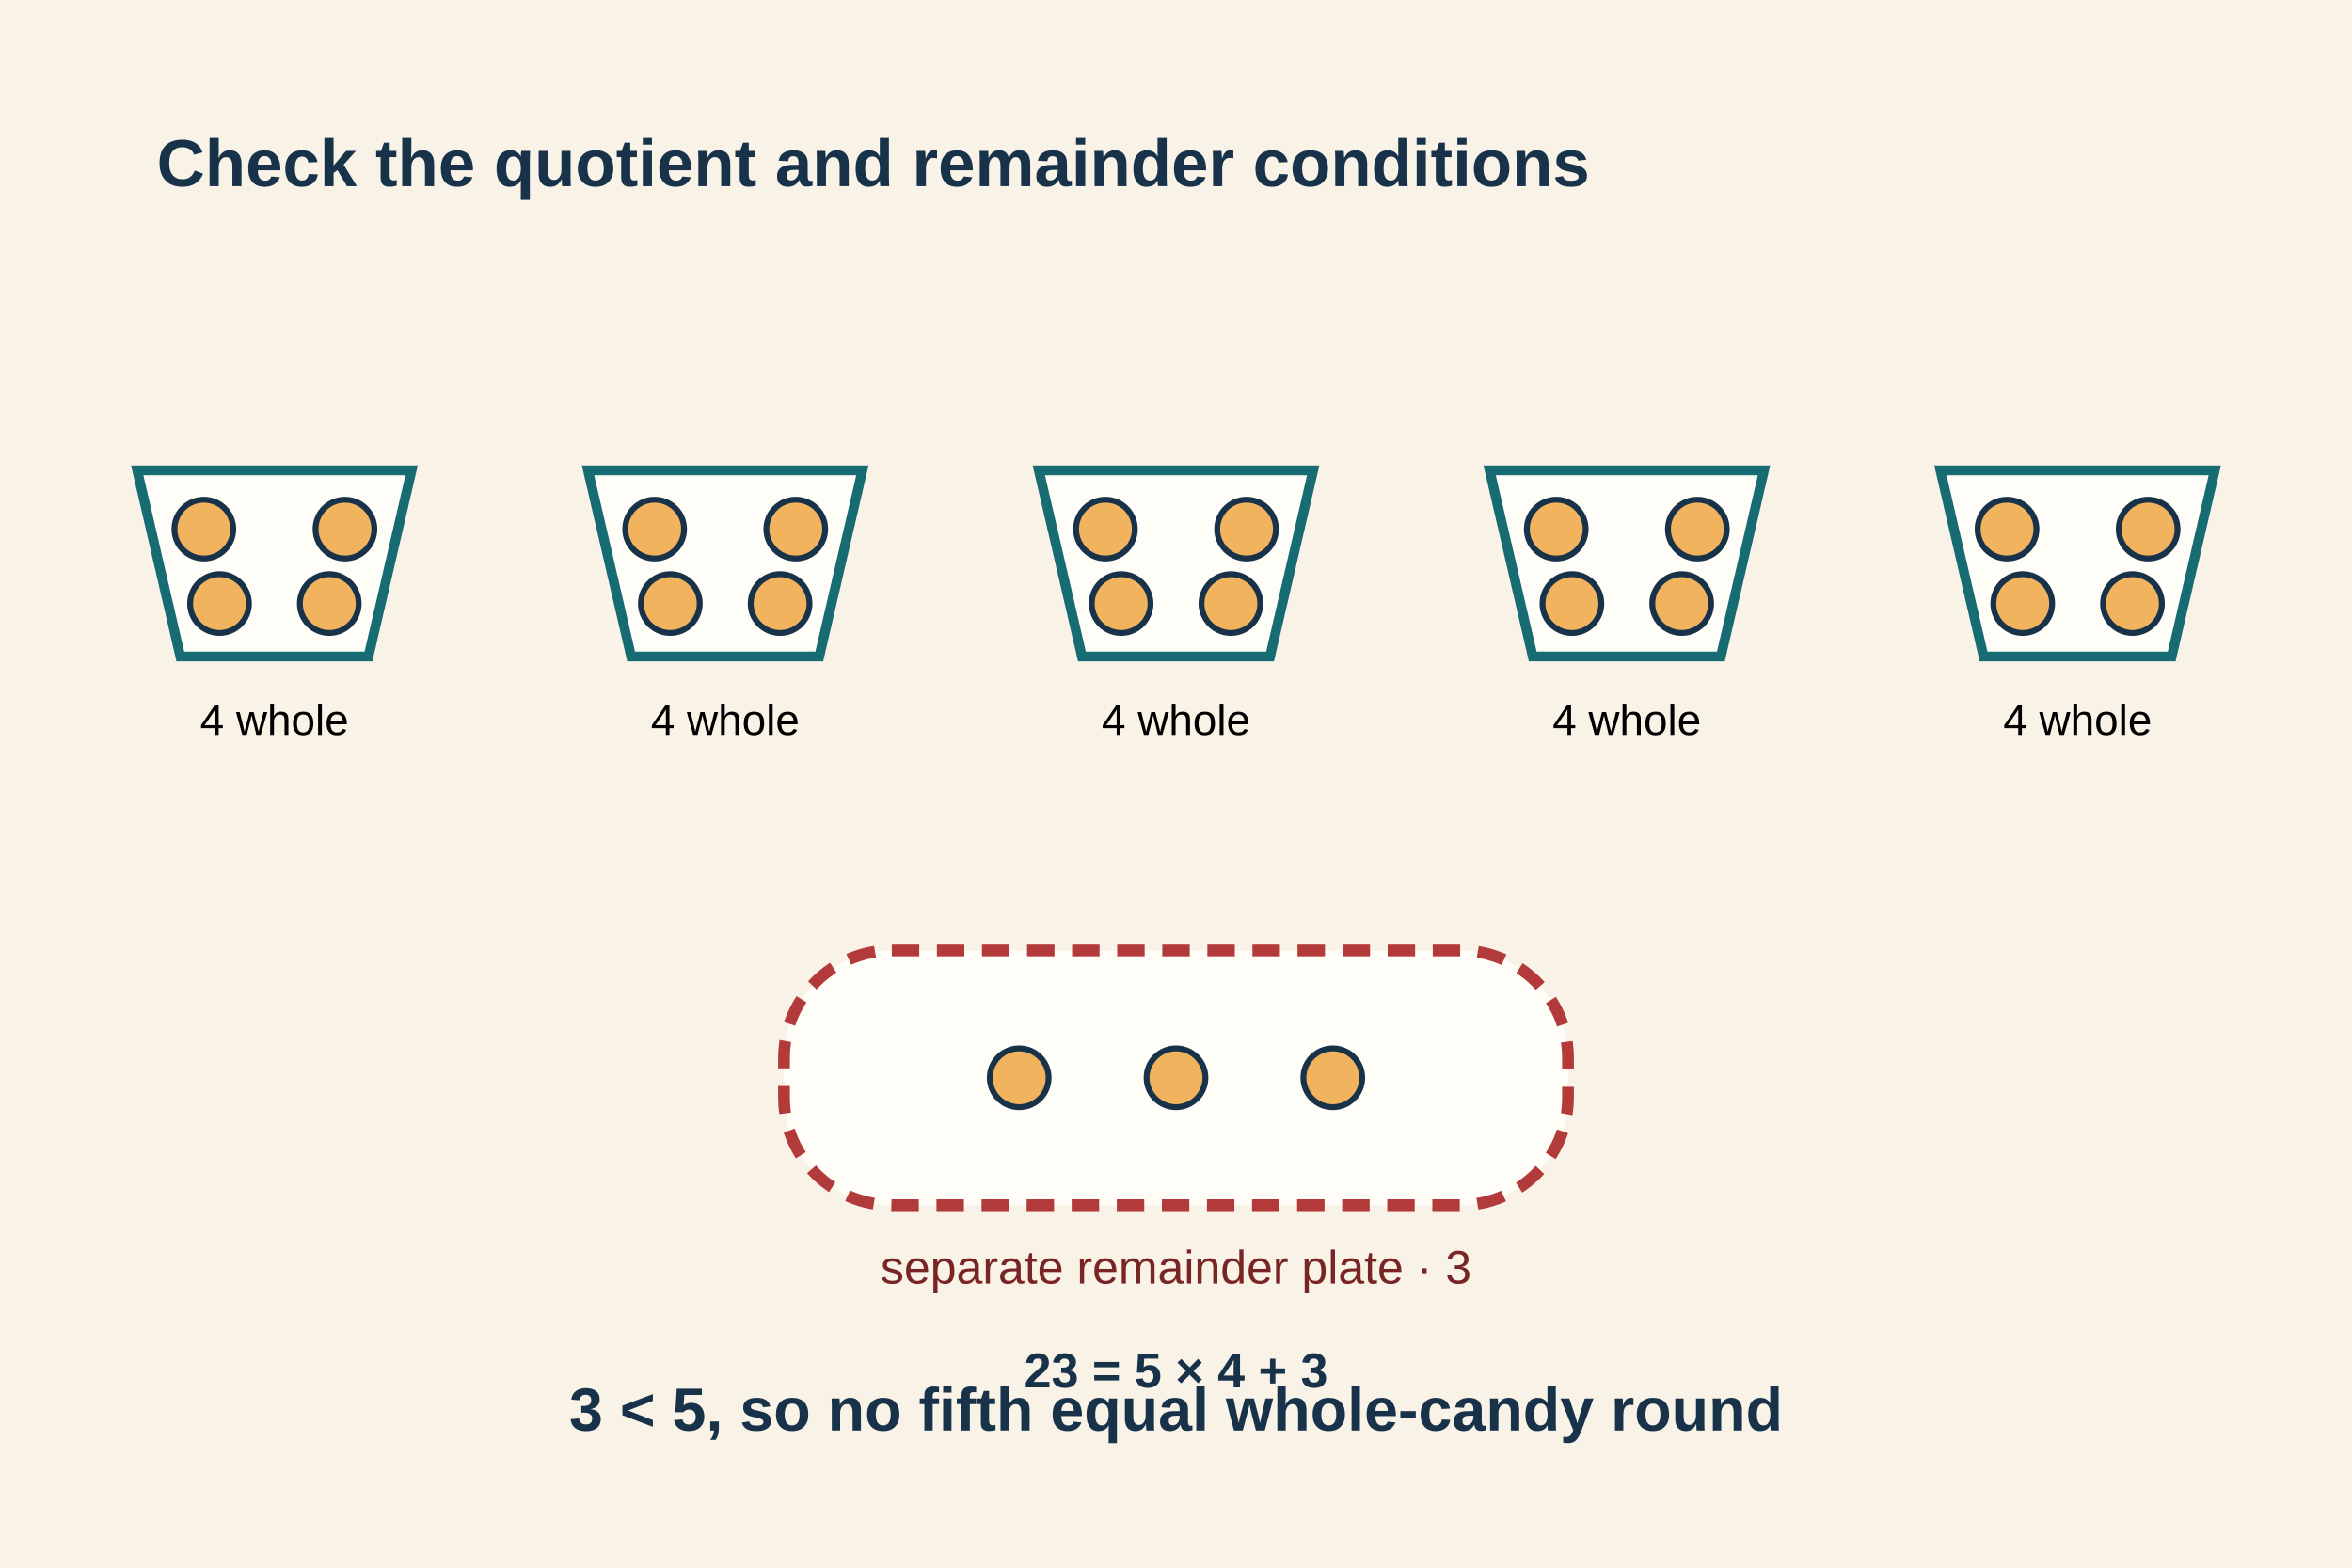
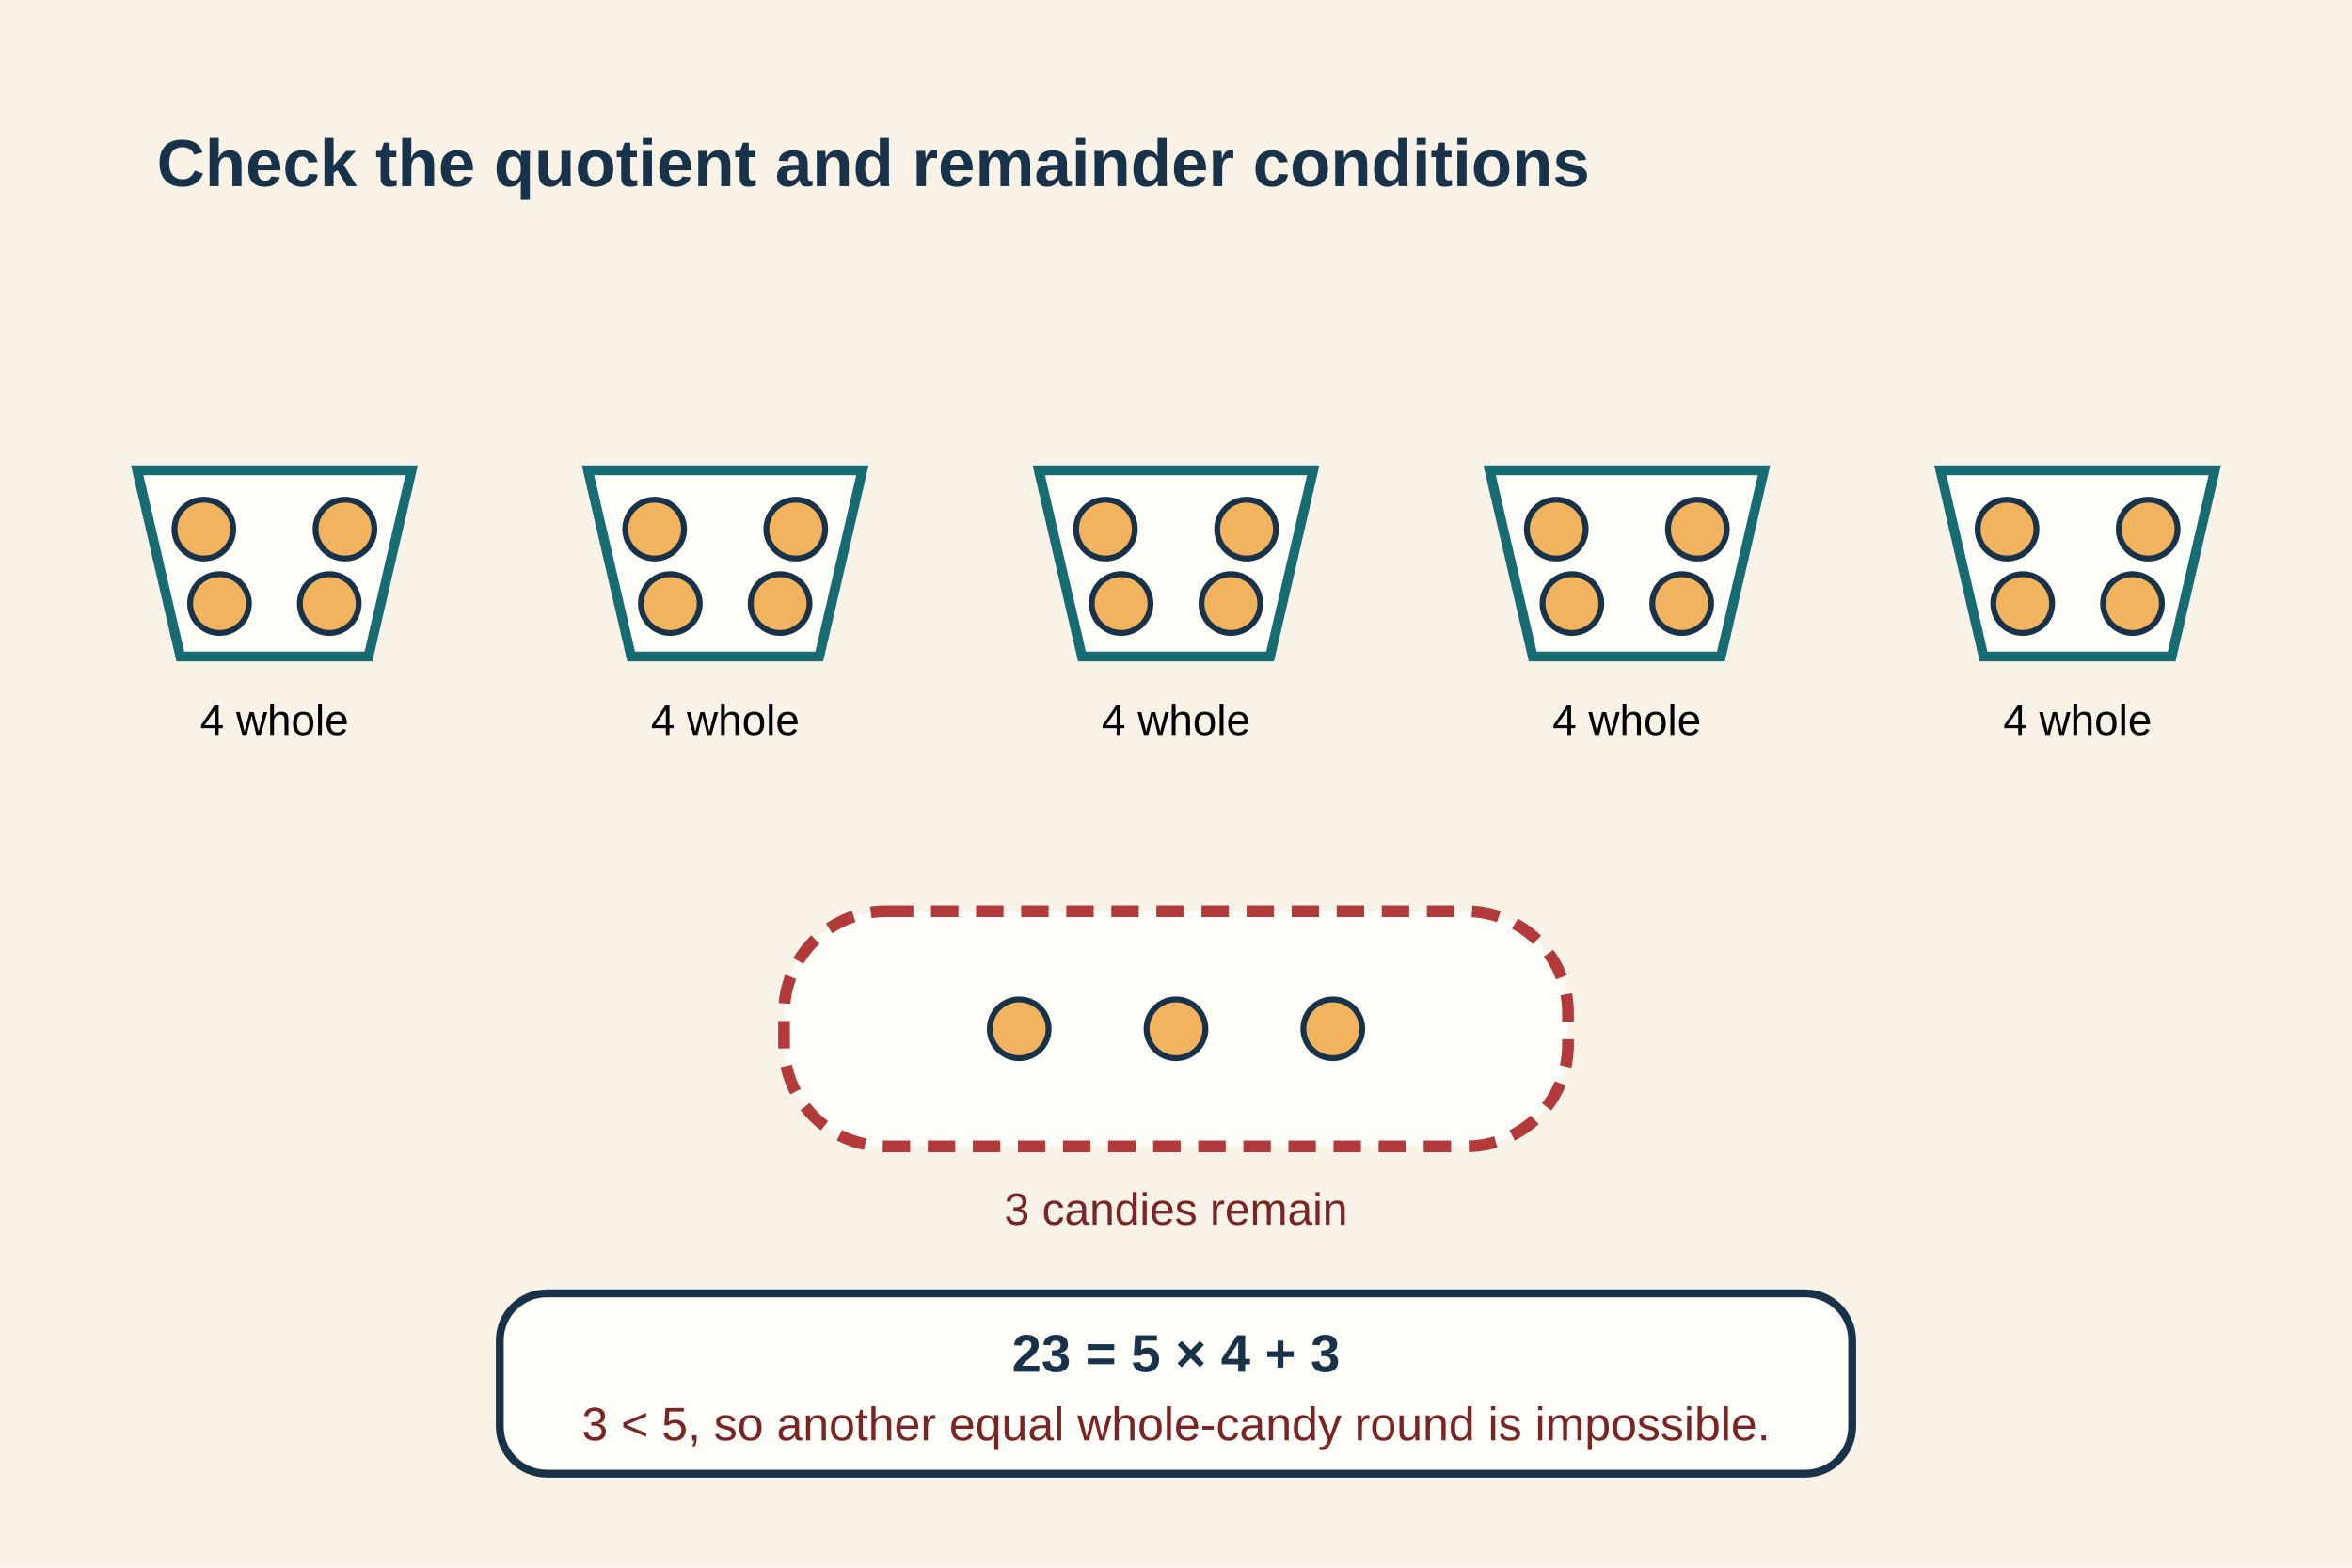
<svg xmlns="http://www.w3.org/2000/svg" width="1200" height="800" viewBox="0 0 1200 800" role="img" aria-labelledby="title desc">
  <defs>
    <circle id="c" r="15" fill="#F2B35F" stroke="#18324A" stroke-width="3" />
    <g id="b">
      <path d="M-70 0h140l-22 95h-96z" fill="#FFFDF8" stroke="#176B73" stroke-width="5" />
      <use href="#c" x="-36" y="30" />
      <use href="#c" x="36" y="30" />
      <use href="#c" x="-28" y="68" />
      <use href="#c" x="28" y="68" />
    </g>
  </defs>
  <rect width="1200" height="800" fill="#F8F2E7" />
  <text x="80" y="95" font-family="Arial,sans-serif" font-size="34" font-weight="700" fill="#18324A">Check the quotient and remainder conditions</text>
  <g transform="translate(140 240)">
    <use href="#b" />
    <text y="135" text-anchor="middle" font-family="Arial,sans-serif" font-size="22">4 whole</text>
  </g>
  <g transform="translate(370 240)">
    <use href="#b" />
    <text y="135" text-anchor="middle" font-family="Arial,sans-serif" font-size="22">4 whole</text>
  </g>
  <g transform="translate(600 240)">
    <use href="#b" />
    <text y="135" text-anchor="middle" font-family="Arial,sans-serif" font-size="22">4 whole</text>
  </g>
  <g transform="translate(830 240)">
    <use href="#b" />
    <text y="135" text-anchor="middle" font-family="Arial,sans-serif" font-size="22">4 whole</text>
  </g>
  <g transform="translate(1060 240)">
    <use href="#b" />
    <text y="135" text-anchor="middle" font-family="Arial,sans-serif" font-size="22">4 whole</text>
  </g>
-   <rect x="400" y="485" width="400" height="130" rx="55" fill="#FFFDF8" stroke="#B33A3A" stroke-width="6" stroke-dasharray="14 9" />
-   <use href="#c" x="520" y="550" />
-   <use href="#c" x="600" y="550" />
-   <use href="#c" x="680" y="550" />
-   <text x="600" y="655" text-anchor="middle" font-family="Arial,sans-serif" font-size="24" fill="#7A2525">separate remainder plate · 3</text>
-   <text x="600" y="730" text-anchor="middle" font-family="Arial,sans-serif" font-size="31" font-weight="700" fill="#18324A">3 &lt; 5, so no fifth equal whole-candy round</text>
-   <text x="600" y="708" text-anchor="middle" font-family="Arial,sans-serif" font-size="25" font-weight="700" fill="#18324A">23 = 5 × 4 + 3</text>
+   <rect x="400" y="465" width="400" height="120" rx="52" fill="#FFFDF8" stroke="#B33A3A" stroke-width="6" stroke-dasharray="14 9" />
+   <use href="#c" x="520" y="525" />
+   <use href="#c" x="600" y="525" />
+   <use href="#c" x="680" y="525" />
+   <text x="600" y="625" text-anchor="middle" font-family="Arial,sans-serif" font-size="23" fill="#7A2525">3 candies remain</text>
+   <rect x="255" y="660" width="690" height="92" rx="24" fill="#FFFDF8" stroke="#18324A" stroke-width="4" />
+   <text x="600" y="700" text-anchor="middle" font-family="Arial,sans-serif" font-size="27" font-weight="700" fill="#18324A">23 = 5 × 4 + 3</text>
+   <text x="600" y="735" text-anchor="middle" font-family="Arial,sans-serif" font-size="24" fill="#7A2525">3 &lt; 5, so another equal whole-candy round is impossible.</text>
</svg>
